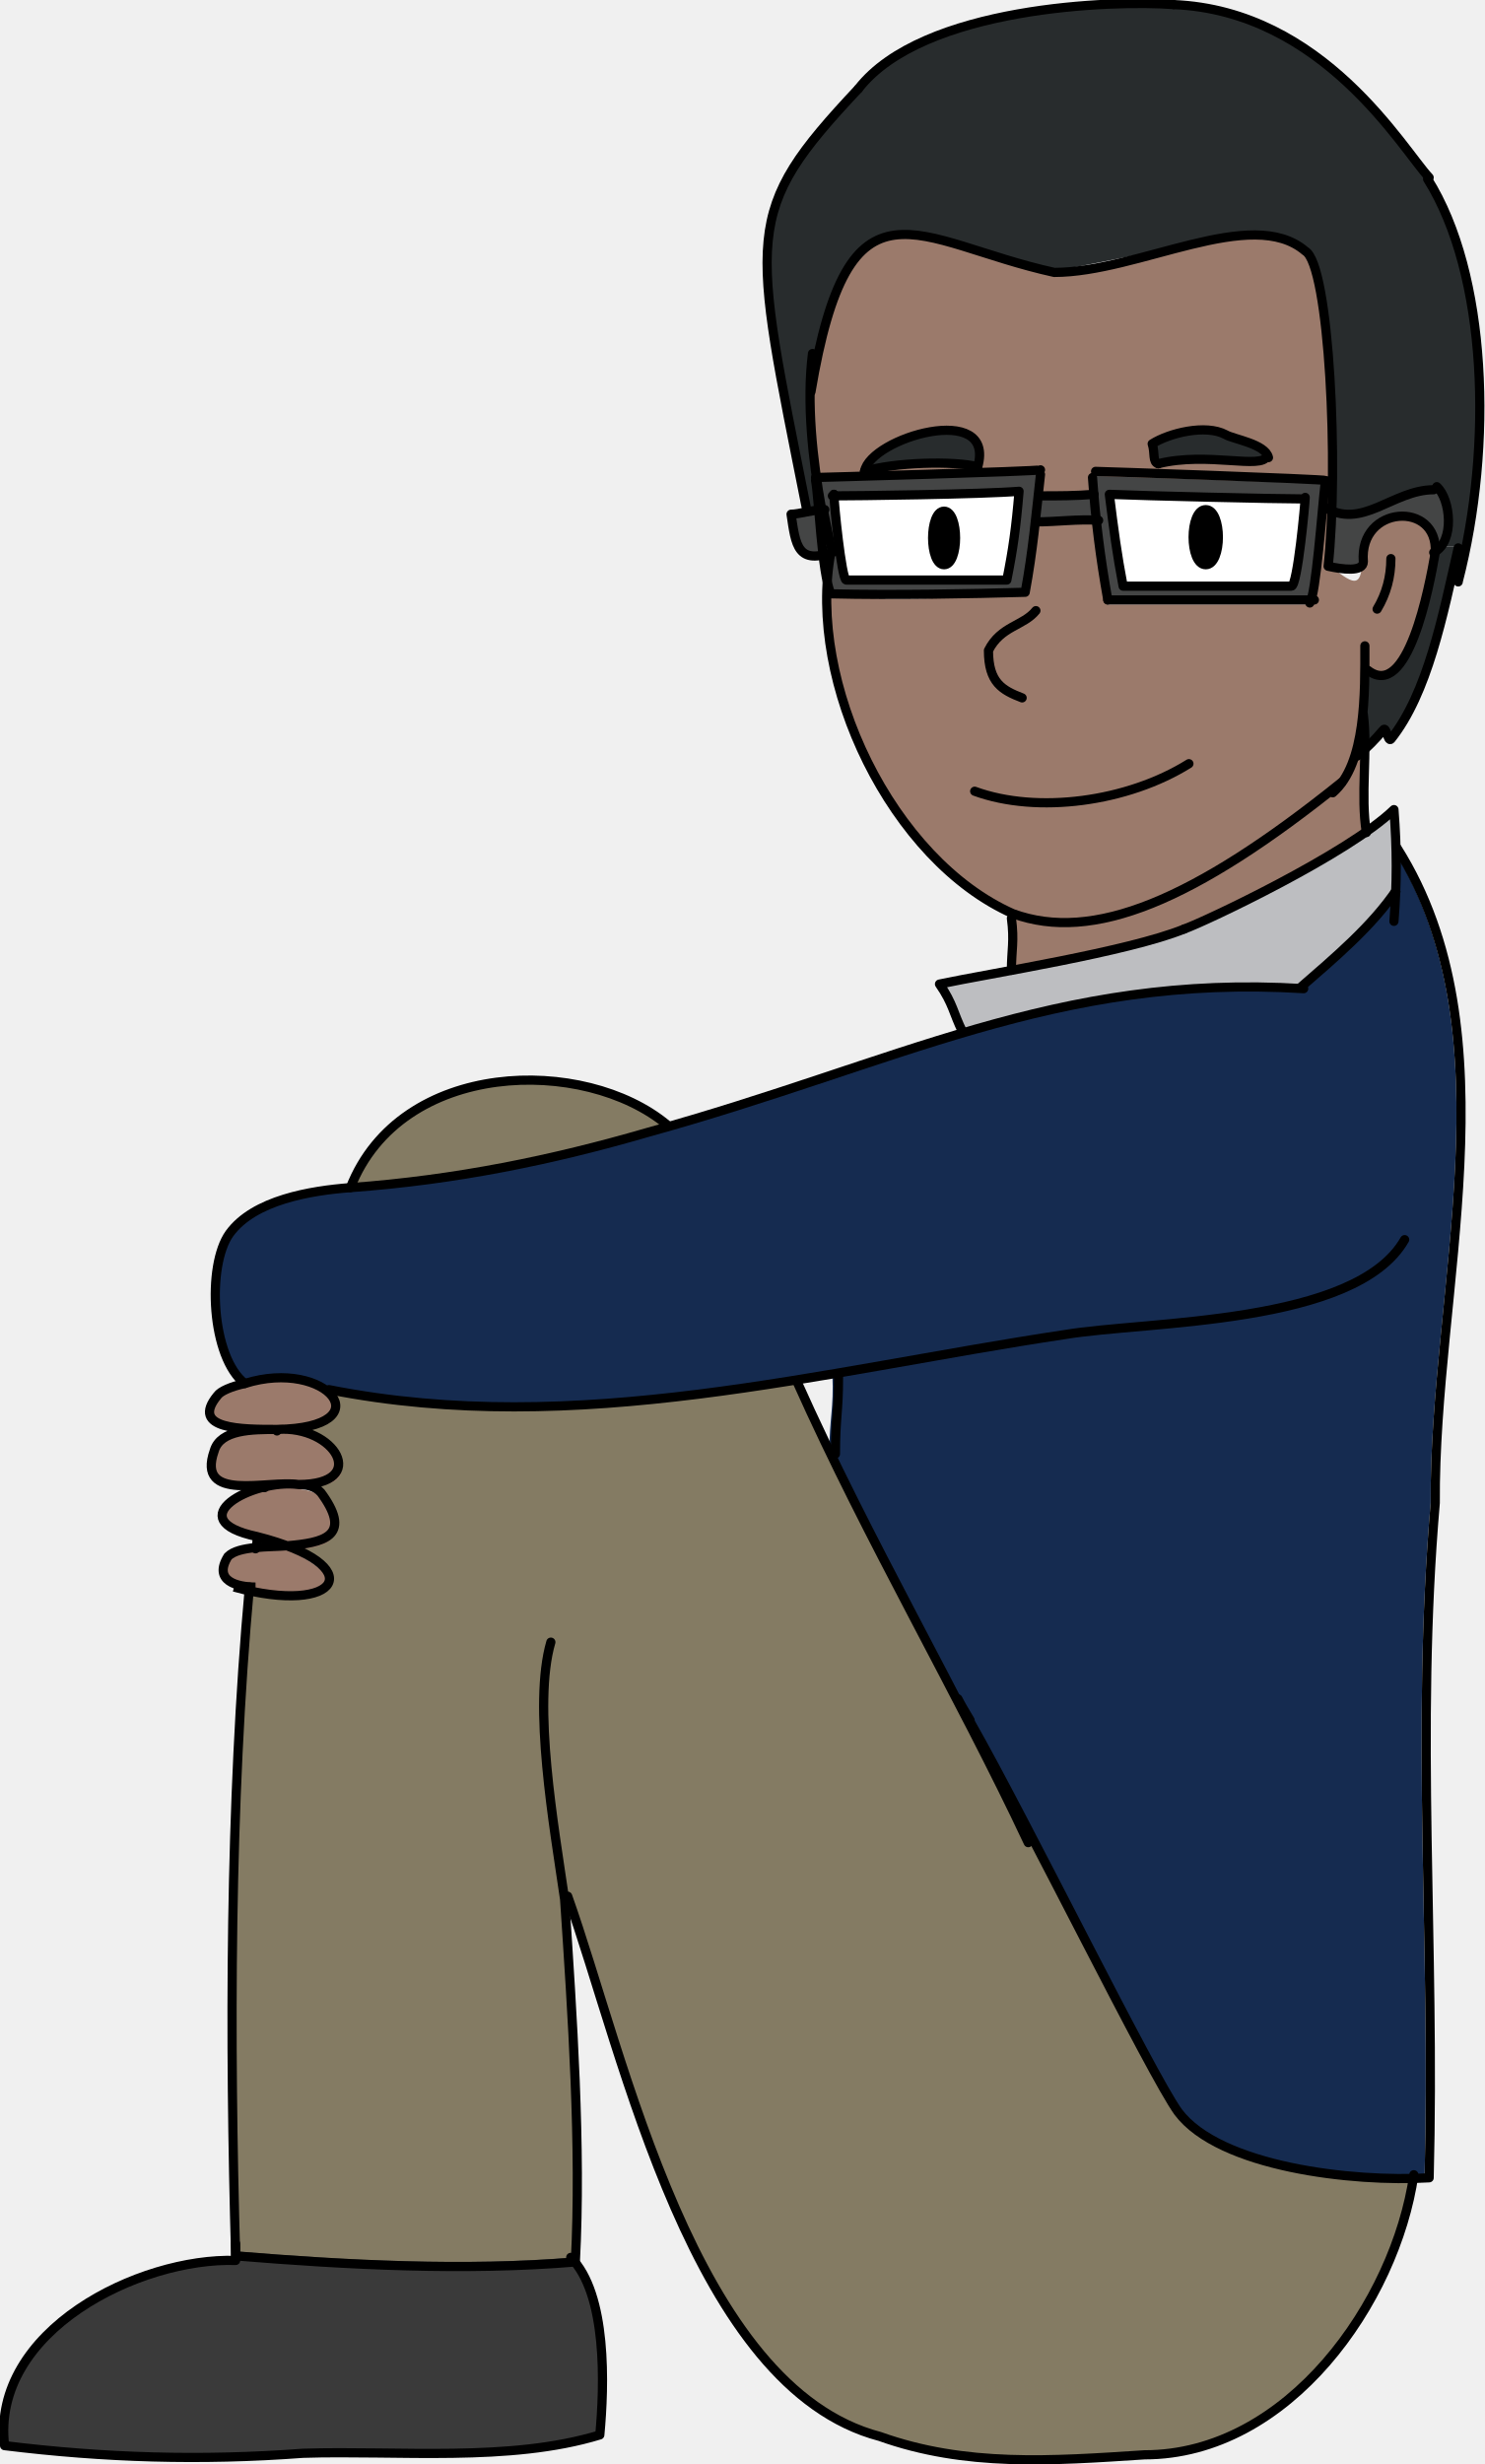
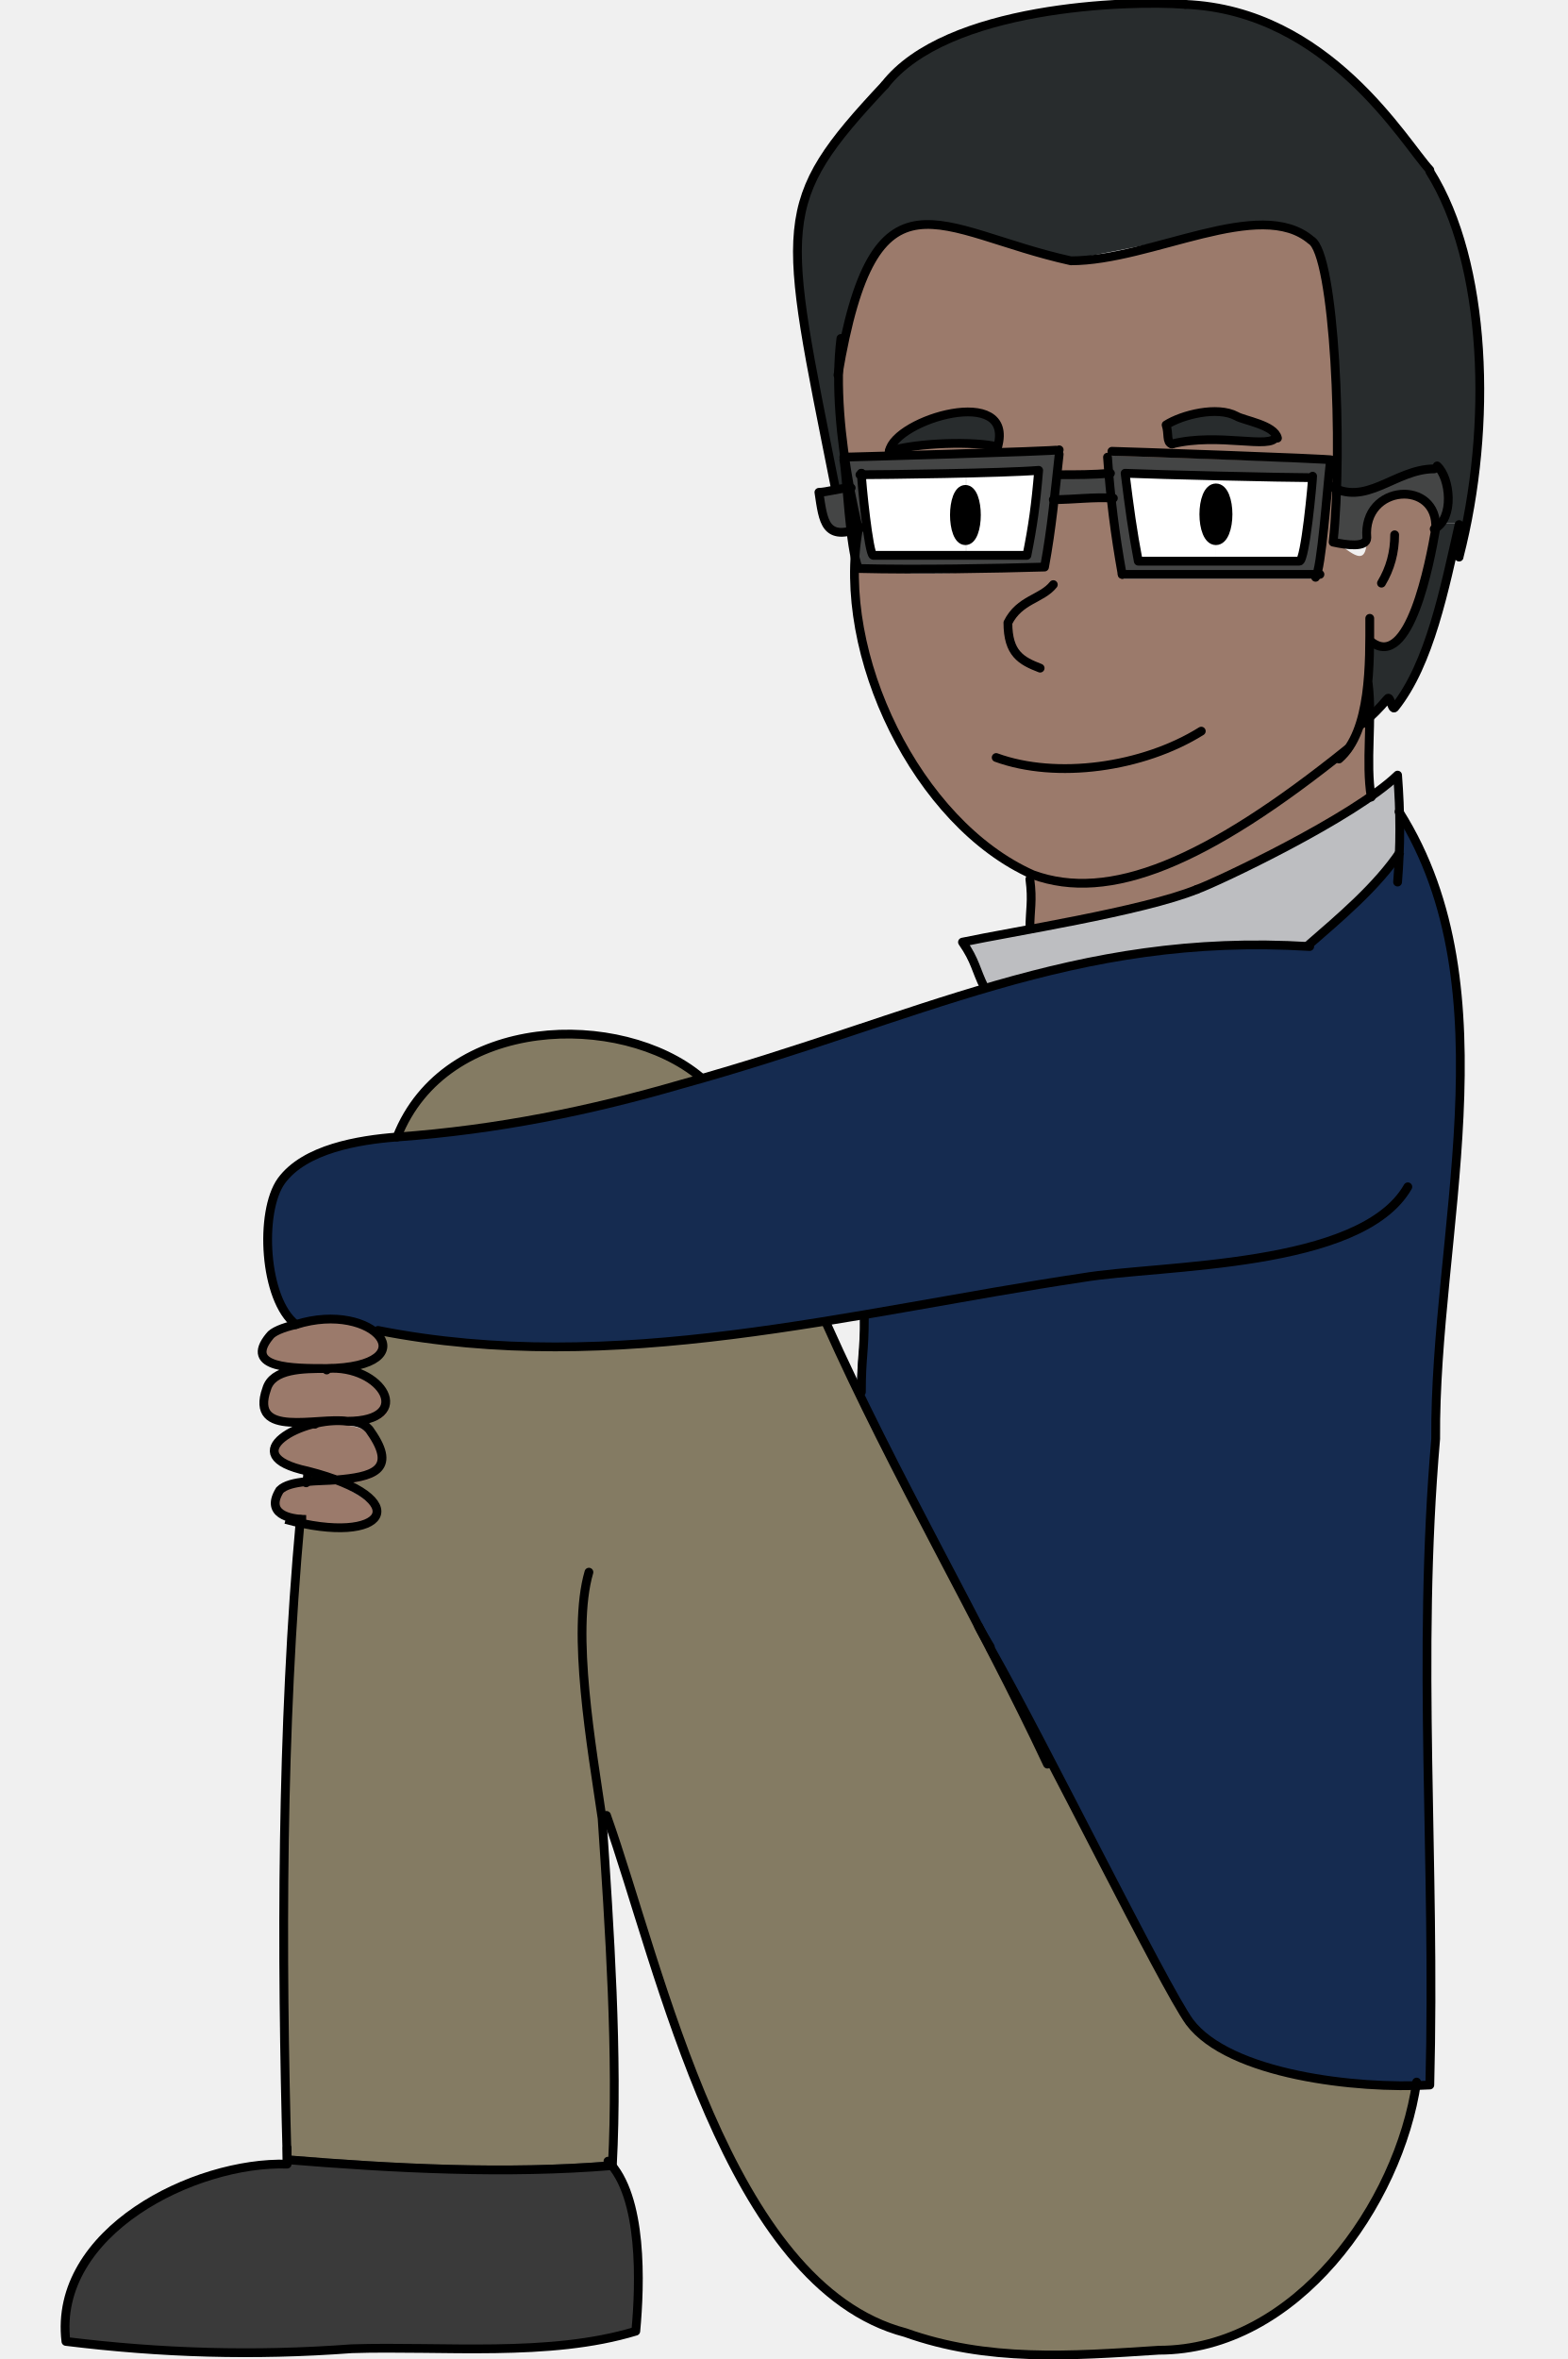
- <svg xmlns="http://www.w3.org/2000/svg" id="USA" width="97" height="161" viewBox="0 0 97 161">
+ <svg xmlns="http://www.w3.org/2000/svg" id="USA" width="107" height="161" viewBox="0 0 107 161">
  <defs>
    <style>.cls-1{fill:#3a3a3a;}.cls-1,.cls-2,.cls-3,.cls-4,.cls-5,.cls-6,.cls-7,.cls-8,.cls-9{stroke-width:0px;}.cls-2{fill:#152b50;}.cls-10{stroke-linecap:round;stroke-linejoin:round;}.cls-10,.cls-11{fill:none;stroke:#000;stroke-width:.6px;}.cls-3{fill:#847b63;}.cls-4{fill:#282c2d;}.cls-5{fill:#9b7a6b;}.cls-11{stroke-miterlimit:10;}.cls-6{fill:#000;}.cls-7{fill:#444545;}.cls-8{fill:#fff;}.cls-9{fill:#bdbec1;}</style>
  </defs>
-   <path class="cls-4" d="M53,25.6c0,2.4.4,5.2.8,7.7-.3,0-.6,0-1,.1-3-13.7-3.5-19.1-.7-22.8C57.7.9,68.4,0,76.7.3c9.9.4,15.1,9.5,16.7,11.3,4,6.3,4.4,17.5,2,26.3,0,.3,0-2.5,0-2.2h-1.2c.7-1,.5-3.2-.3-3.9-2.6.2-4.4,2.5-6.9,1.5.2-22.2-.6-18.7-18.1-15.6-9-2-13.4-7.1-15.9,7.8h0Z" />
-   <path class="cls-4" d="M94.2,35.7h1.2c-1,4.4-2,9.5-4.4,12.6-.2.3-.3-.8-.5-.6-.5.5-.8.9-1.2,1.3,0-1.8,0-3.4,0-5.2h0c2.6,2,4.1-5.5,4.4-7.7.2,0,.3-.2.4-.4Z" />
-   <path class="cls-2" d="M54.7,89.8c-11,1.8-22.2,3.3-33.3,1.1-.9-.9-3.6-.9-5.5-.5-2.2-1.7-2.5-7.7-1-9.8,1.6-2.2,5.3-2.8,7.9-3,6.9-.5,13.2-1.8,19.4-3.6,16.2-4.5,26.5-10.3,42.6-9.4,2.2-1.9,4.6-4,6.2-6.1,0-1.1,0-2.1,0-3.1h0c7.7,12.2,2.4,28.9,2.5,42.8-1.3,15,0,28.7-.4,44.1-5,.3-13.7-.7-16.4-4.3-5.2-9.8-16.7-30.4-22.5-43h0c0-2.4.3-2.9.2-5.2Z" />
-   <path class="cls-7" d="M93.6,31.9h.3c.9.7,1.2,3.4-.1,4.1.2-3.5-5-3.2-4.7.6,0,.7-1.4.5-2.3.3.1-1.2.2-2.4.2-3.6,2.4,1.1,4.1-1.4,6.6-1.4Z" />
-   <path class="cls-3" d="M15.4,147.3h0c-.4-14-.3-29.3.9-43.4,4.2,1,8-.3,2.6-2.9,2.2-.1,4.2-.6,2.3-3.3-.3-.4-.9-.6-1.6-.7,4.7,0,2.4-3.9-1.4-3.6h0c2.1.2,4.7-.6,3.4-2.6,10.2,2.1,20.5.8,30.6-.7,3.5,7.6,7.4,15.4,11.3,22.2,3.7,6.5,11.8,23,13.6,25.5,2.4,3.4,10.7,4.5,15.4,4.4-1.2,8.2-8.2,18.1-17.5,18.1-6.1.4-11.7.8-17.3-1.2-12.2-3.2-16.7-24.9-20.4-35.3h-.3c.5,7.6,1.1,16.3.7,23.8-7.2.6-14.9.2-22.2-.4Z" />
-   <path class="cls-9" d="M89.3,54.4c.8-.6,1.5-1.1,1.8-1.4.2,2,.2,3.6,0,5.6-1.6,2.1-4,4.2-6.2,6.1-7.4,0-15.3,0-22,2.9-.6-1.3-.6-1.9-1.5-3.3,9.7-1.5,18.3-3.3,27.9-9.9Z" />
-   <path class="cls-7" d="M71.6,34c0-.9-.2-1.9-.3-2.9l.3-.3,15,.5v.2c-.1,1.6-.6,7.2-1,7.7h-13.2c-.3-2-.6-3.5-.7-5.3ZM85.3,32.5q0,0,0,0c-1.8,0-10.4-.2-12.7-.3.3,2.4.4,3.9.9,6,3.1.1,7.7.2,11,0,.3,0,.8-5.1.8-5.8h0Z" />
-   <path class="cls-8" d="M85.3,32.5c-.7,7,.2,5.7-6.6,5.8v-1.4c1.1,0,1.1-3.6,0-3.6v-.9c2.9,0,5.8.1,6.6.1Z" />
-   <path class="cls-4" d="M82.8,29.9c-.3.8-3.9-.3-7.1.5-.4-.1-.2-.7-.4-1.3,1.1-.7,3.5-1.3,4.8-.6.5.3,2.6.6,2.8,1.5Z" />
-   <path class="cls-6" d="M78.8,33.3c1.1,0,1.1,3.6,0,3.6-1.1,0-1.1-3.6,0-3.6Z" />
-   <path class="cls-8" d="M78.8,32.4v.9c-1.1,0-1.1,3.6,0,3.6v1.4c-2,0-3.8,0-5.3-.1-.4-2.1-.6-3.6-.9-6,1.3,0,3.7.1,6.2.2Z" />
-   <path class="cls-7" d="M71.5,32.3c0,.6.1,1.2.2,1.7-1.3,0-2.7.1-4,.1,0-.6.1-1.1.2-1.7,1.2,0,2.5,0,3.6,0Z" />
-   <path class="cls-7" d="M54.5,32.3s0,0,0,0h0c0,.6.5,5.5.8,5.5,3.2,0,7.4,0,10.5,0,.4-2,.6-3.4.8-5.8-2.4.2-10.7.3-12.2.3,0,0,0,0,0,0ZM53.8,33.3h0c-.1-.7-.2-1.4-.3-2.1l14.5-.4c-.2,2.8-.5,5.1-1,7.9-3.4.1-8.6.2-12.7.1-.4-1.3.2-2.4,0-2.7h0c-.2-.8-.4-1.8-.6-2.8Z" />
-   <path class="cls-8" d="M66.7,32c-.2,2.3-.4,3.8-.8,5.8-1.2,0-2.7,0-4.2.1v-1c1,0,1-3.5,0-3.5v-1.2c2,0,4-.1,5.1-.2Z" />
-   <path class="cls-4" d="M60.9,28.2c1.8,0,3.8.1,3,2.3-1.6-.4-5.5-.3-7.4.3.4-1.1,2.5-2.6,4.4-2.6Z" />
-   <path class="cls-6" d="M61.7,33.4c1,0,1,3.5,0,3.5-1,0-1-3.5,0-3.5Z" />
-   <path class="cls-8" d="M61.7,36.9v1c-6.7-.3-6.6,2-7.1-5.5.8,0,4,0,7.1-.1v1.2c-1,0-1,3.5,0,3.5Z" />
-   <path class="cls-7" d="M53.5,33.3c0,.9.2,2,.3,2.9-2.2.5-1.6-1.1-2.1-2.6.4,0,1.3-.3,1.8-.3Z" />
-   <path class="cls-3" d="M43.6,73.5h0c-6.7,2.1-13.3,3.6-20.7,4.1,3.3-8.4,15.3-8.6,20.7-4.1Z" />
-   <path class="cls-1" d="M37.6,147.7c1.9,2.5,1.8,8.2,1.5,11.2-6,1.9-13.2,1.1-19.4,1.2-6.6.6-13,.3-19.5-.5-.9-7.5,8.8-12.3,15.1-12.1,0-.1,0-.2,0-.4,7.3.6,15,1,22.2.4Z" />
-   <path class="cls-5" d="M92.6,33.9c-1.8-.8-3.6.3-3.6,2.8s-1.4.5-2.3.3c.7-6.4,0-19.7-1.5-20.6-3.5-3-10.9,1.4-16.4,1.4-9-2-13.4-7.1-15.9,7.8h0c0,1.8.2,3.8.5,5.7l14.5-.4c0,.5,0,1.1-.1,1.6,1.2,0,2.5,0,3.6,0,0-.4,0-.7-.1-1.1l.3-.3,15,.5v.2c-.1,1.6-.6,7.2-1,7.7h-13.2c-.3-2-.6-3.5-.7-5.3-1.3,0-2.7.1-4,.1-.2,1.6-.4,2.9-.7,4.6-3.3-.1-9.3.7-12.8-.2-.8,8,5,18,12.1,21.1-.2,1.4,0,2.5-.1,3.8,8.4-1.3,14.6-3.5,23.2-9.1-.3-3.4-.1-7.1,0-10.6h0c.9.6,1.9.7,2.7-1.7.4-1.8,3.3-6.7.6-8.2ZM63.9,30.5c-1.6-.4-5.5-.3-7.4.3.4-2.2,8.6-4.6,7.4-.3ZM75.7,30.3c-.4-.1-.2-.7-.4-1.3,1.1-.7,3.5-1.3,4.8-.6.5.3,2.6.6,2.8,1.5-.3.8-3.9-.3-7.1.5Z" />
-   <path class="cls-5" d="M21.8,91.9c0-2.7-6-1.9-7.6-.6-1.6,2.1,1,2.1,3.4,2.2,1.8,0,4,0,4.2-1.6Z" />
-   <path class="cls-5" d="M21,94.1c-1.4-.8-6.3-1.2-7,.8-.9,2.5,1.2,2.4,3.3,2.3,0,0,0,0,0,.1-3.2.5-3.9,2.8-.5,3.3,0,.2,0,.4-.1.7-2.5-.1-2.7,2.7-.4,2.6,0,0,0,.2,0,.3,4.2,1,8-.3,2.6-2.9,2.2-.1,4.2-.6,2.3-3.3-.3-.4-.9-.6-1.6-.7,2.2-.2,4-.7,1.5-3Z" />
-   <path class="cls-10" d="M54.3,36.1c-1.6,8.5,4,20.1,11.9,23.6,5.2,1.9,11.8-.8,21.5-8.6" />
-   <path class="cls-10" d="M53.8,33.3c.2,1,.4,2,.6,2.8" />
-   <path class="cls-10" d="M53.1,23.1c-.4,3.2,0,6.9.6,10.2" />
-   <path class="cls-10" d="M56.5,30.8c1.9-.6,5.9-.7,7.4-.3" />
-   <path class="cls-10" d="M75.7,30.3c3.2-.8,6.8.4,7.1-.5" />
-   <path class="cls-10" d="M67.7,39.9c-.8,1-2.3,1-3.1,2.6,0,2.1.9,2.6,2.2,3.1" />
-   <path class="cls-10" d="M53,25.6c2.5-14.9,6.8-9.8,15.9-7.8,5.5,0,12.9-4.4,16.4-1.4,1.6.9,2.2,14.2,1.5,20.6.9.2,2.3.4,2.3-.3-.3-3.7,4.9-4,4.7-.6-.4,2.3-1.8,9.7-4.4,7.7" />
-   <path class="cls-10" d="M93.4,11.6c-1.7-1.8-6.9-10.9-16.7-11.3" />
-   <path class="cls-10" d="M52.7,33.2c-3.6-18.1-4.2-19.3,3.4-27.4" />
-   <path class="cls-10" d="M88.7,49.4c.7-.6,1.1-1,1.7-1.7.2-.3.3.8.5.6,2.4-3,3.4-8.1,4.4-12.5,0-.3,0,2.5,0,2.2,2.3-8.9,1.9-20.1-2-26.3" />
-   <path class="cls-10" d="M56.1,5.8C60.3.4,72.8,0,76.7.3" />
-   <path class="cls-10" d="M89.2,42.2c0,3,.1,7.7-2.1,9.6" />
-   <path class="cls-10" d="M56.5,30.8c.4-2.2,8.6-4.6,7.4-.3" />
-   <path class="cls-10" d="M75.7,30.3c-.4-.1-.2-.7-.4-1.3,1.1-.7,3.5-1.3,4.8-.6.5.3,2.6.6,2.8,1.5" />
-   <path class="cls-10" d="M63.7,51.7c4.1,1.5,10,.7,14-1.8" />
-   <path class="cls-10" d="M90.9,36.5c0,1.2-.3,2.3-.9,3.3" />
-   <path class="cls-10" d="M61.7,33.4c1,0,1,3.5,0,3.5-1,0-1-3.5,0-3.5Z" />
-   <path class="cls-10" d="M78.8,33.3c1.1,0,1.1,3.6,0,3.6-1.1,0-1.1-3.6,0-3.6Z" />
-   <path class="cls-10" d="M54.5,32.3c0,.6.5,5.5.8,5.6,3.2,0,7.4,0,10.5,0,.4-2,.6-3.4.8-5.8-2.4.2-10.7.3-12.2.3" />
-   <path class="cls-10" d="M54.5,32.3s0,0,0,0" />
-   <path class="cls-10" d="M53.3,31.4c.2.9.4,6.1,1,7.4,4,.1,9.3,0,12.7-.1.5-2.7.7-5,1-7.7" />
-   <path class="cls-10" d="M85.3,32.5c0,.3-.5,5.8-.9,5.8-3.3,0-7.8,0-11,0-.4-2.1-.6-3.6-.9-6,2.3.1,10.9.3,12.7.3" />
-   <path class="cls-10" d="M72.4,39.2c-.5-2.8-.8-5.2-1-8" />
-   <path class="cls-10" d="M86.6,31.6s0,0,0,0c-.2,1.7-.6,7.3-1,7.8" />
-   <path class="cls-10" d="M86.5,33.1c2.5,1.6,4.5-1.1,7.2-1.1" />
-   <path class="cls-10" d="M53.9,33.3s0,0-.1,0c-.6,0-1.6.3-2.1.3.3,2,.4,3.4,2.9,2.4" />
-   <path class="cls-10" d="M68,32.4c1.2,0,2.3,0,3.5-.1" />
-   <path class="cls-10" d="M67.7,34.1c1.4,0,2.8-.2,4.1-.1" />
-   <path class="cls-10" d="M53.3,31.2c.2,0,14.5-.4,14.7-.5" />
-   <path class="cls-10" d="M71.6,30.8c.3,0,14.9.5,15.1.6" />
-   <path class="cls-10" d="M72.4,39.2c.3,0,13.3,0,13.5,0" />
-   <path class="cls-10" d="M93.9,31.8c.9.8,1.2,3.6-.2,4.3" />
-   <path class="cls-10" d="M77.4,60.7c-3.7,1.5-12.7,2.9-16,3.6.9,1.3.9,1.9,1.5,3.1" />
-   <path class="cls-10" d="M16,90.4c-2.2-1.7-2.5-7.7-1-9.8,1.6-2.2,5.3-2.8,7.9-3,6.9-.5,13.2-1.8,19.4-3.6,16.3-4.5,26.7-10.4,42.9-9.4" />
-   <path class="cls-10" d="M91.8,81c-3.2,5.6-16.8,5.3-22.2,6.2-16,2.4-31.9,6.8-48.1,3.6" />
-   <path class="cls-10" d="M77.4,60.7c1.4-.5,10.7-4.9,13.7-7.8.2,2.6.2,4.8,0,7.3" />
-   <path class="cls-10" d="M54.8,90c0,2.3-.2,2.6-.2,5" />
-   <path class="cls-10" d="M63.4,112.4c-.3-.5-.6-1-.8-1.4" />
-   <path class="cls-10" d="M91.3,55.4c7.7,12.2,2.4,28.9,2.5,42.8-1.3,15,0,28.7-.4,44.1-5,.3-13.7-.7-16.4-4.3-1.8-2.5-9.9-19-13.6-25.5" />
-   <path class="cls-10" d="M52.1,90.3c4.6,10.3,10.6,20.5,15.1,30.1" />
-   <path class="cls-10" d="M16.3,103.7c-1.3,14.2-1.3,29.6-.9,43.7,7.3.6,15,1,22.2.4.4-7.5-.2-16.2-.7-23.7-.7-4.8-2.1-12.7-.9-16.8" />
-   <path class="cls-10" d="M16.8,100.5c0,.2,0,.4-.1.7" />
-   <path class="cls-10" d="M17.3,97.1s0,0,0,.1" />
-   <path class="cls-10" d="M18.1,93.5h0" />
-   <path class="cls-10" d="M92.4,142.1c-1.2,8.3-8.2,18.3-17.6,18.3-6.1.4-11.7.8-17.3-1.2-12.2-3.2-16.7-24.9-20.4-35.3" />
-   <path class="cls-10" d="M22.9,77.6c3.3-8.4,15.3-8.6,20.7-4.1" />
-   <path class="cls-10" d="M89.1,46.7c.3,2.4-.2,5.3.2,7.7" />
-   <path class="cls-10" d="M15.4,146.6c0,.4,0,.8,0,1.1-6.3-.2-16,4.6-15.1,12.1,6.5.8,12.8,1,19.5.5,6.2-.2,13.5.6,19.4-1.2.3-3.2.5-9.2-1.9-11.6" />
-   <path class="cls-10" d="M66.1,60c.2,1.5,0,2.1,0,3.4" />
-   <path class="cls-11" d="M15.3,103.7c6.9,1.9,9-1.4,1.5-3.3-5.2-1.1-.3-3.8,2.7-3.4,4.7,0,2.4-3.9-1.4-3.6-2.3,0-5.7,0-3.9-2.2.2-.3.9-.6,1.8-.8,5.4-1.7,9.1,2.9,2.1,3-1.6,0-3.7,0-4.1,1.4-1.2,3.4,3.5,1.9,5.5,2.2.7,0,1.3.2,1.6.7,1.9,2.7,0,3.1-2.3,3.3-1.2.1-3.2,0-3.9.7-1,1.6.6,2,1.8,2" />
-   <path class="cls-11" d="M84.9,64.6c2.3-2,4.8-4.1,6.4-6.5" />
+   <path class="cls-4" d="M57.2,25.6c0,2.4.4,5.2.8,7.7-.3,0-.6,0-1,.1-3-13.7-3.5-19.1-.7-22.8C61.9.9,72.7,0,80.9.3c9.9.4,15.1,9.5,16.7,11.3,4,6.3,4.4,17.5,2,26.3,0,.3,0-2.5,0-2.2h-1.2c.7-1,.5-3.2-.3-3.9-2.6.2-4.4,2.5-6.9,1.5.2-22.2-.6-18.7-18.1-15.6-9-2-13.4-7.1-15.9,7.8h0Z" />
+   <path class="cls-4" d="M98.4,35.7h1.2c-1,4.4-2,9.5-4.4,12.6-.2.3-.3-.8-.5-.6-.5.5-.8.9-1.2,1.3,0-1.8,0-3.4,0-5.2h0c2.6,2,4.1-5.5,4.4-7.7.2,0,.3-.2.4-.4Z" />
+   <path class="cls-2" d="M59,89.8c-11,1.8-22.2,3.3-33.3,1.1-.9-.9-3.6-.9-5.5-.5-2.2-1.7-2.5-7.7-1-9.8,1.6-2.2,5.3-2.8,7.9-3,6.9-.5,13.2-1.8,19.4-3.6,16.2-4.5,26.5-10.3,42.6-9.4,2.2-1.9,4.6-4,6.2-6.1,0-1.1,0-2.1,0-3.1h0c7.7,12.2,2.4,28.9,2.5,42.8-1.3,15,0,28.7-.4,44.1-5,.3-13.7-.7-16.4-4.3-5.2-9.8-16.7-30.4-22.5-43h0c0-2.4.3-2.9.2-5.2Z" />
+   <path class="cls-7" d="M97.8,31.9h.3c.9.7,1.2,3.4-.1,4.1.2-3.5-5-3.2-4.7.6,0,.7-1.4.5-2.3.3.1-1.2.2-2.4.2-3.6,2.4,1.1,4.1-1.4,6.6-1.4Z" />
+   <path class="cls-3" d="M19.6,147.3h0c-.4-14-.3-29.3.9-43.4,4.2,1,8-.3,2.6-2.9,2.2-.1,4.2-.6,2.3-3.3-.3-.4-.9-.6-1.6-.7,4.7,0,2.4-3.9-1.4-3.6h0c2.1.2,4.7-.6,3.4-2.6,10.2,2.1,20.5.8,30.6-.7,3.5,7.6,7.4,15.4,11.3,22.2,3.7,6.5,11.8,23,13.6,25.5,2.4,3.4,10.7,4.5,15.4,4.4-1.2,8.2-8.2,18.1-17.5,18.1-6.1.4-11.7.8-17.3-1.2-12.2-3.2-16.7-24.9-20.4-35.3h-.3c.5,7.6,1.1,16.3.7,23.8-7.2.6-14.9.2-22.2-.4Z" />
+   <path class="cls-9" d="M93.6,54.4c.8-.6,1.5-1.1,1.8-1.4.2,2,.2,3.6,0,5.6-1.6,2.1-4,4.2-6.2,6.1-7.4,0-15.3,0-22,2.9-.6-1.3-.6-1.9-1.5-3.3,9.7-1.5,18.3-3.3,27.9-9.9Z" />
+   <path class="cls-7" d="M75.9,34c0-.9-.2-1.9-.3-2.9l.3-.3,15,.5v.2c-.1,1.6-.6,7.2-1,7.7h-13.2c-.3-2-.6-3.5-.7-5.3ZM89.6,32.5q0,0,0,0c-1.8,0-10.4-.2-12.7-.3.3,2.4.4,3.9.9,6,3.1.1,7.7.2,11,0,.3,0,.8-5.1.8-5.8h0Z" />
+   <path class="cls-8" d="M89.6,32.5c-.7,7,.2,5.7-6.6,5.8v-1.4c1.1,0,1.1-3.6,0-3.6v-.9c2.9,0,5.8.1,6.6.1Z" />
+   <path class="cls-4" d="M87.1,29.9c-.3.8-3.9-.3-7.1.5-.4-.1-.2-.7-.4-1.3,1.1-.7,3.5-1.3,4.8-.6.5.3,2.6.6,2.8,1.5Z" />
+   <path class="cls-6" d="M83,33.3c1.1,0,1.1,3.6,0,3.6-1.1,0-1.1-3.6,0-3.6Z" />
+   <path class="cls-8" d="M83,32.4v.9c-1.1,0-1.1,3.6,0,3.6v1.4c-2,0-3.8,0-5.3-.1-.4-2.1-.6-3.6-.9-6,1.3,0,3.7.1,6.2.2Z" />
+   <path class="cls-7" d="M75.7,32.3c0,.6.1,1.2.2,1.7-1.3,0-2.7.1-4,.1,0-.6.1-1.1.2-1.7,1.2,0,2.5,0,3.6,0Z" />
+   <path class="cls-7" d="M58.8,32.3s0,0,0,0h0c0,.6.5,5.5.8,5.5,3.2,0,7.4,0,10.5,0,.4-2,.6-3.4.8-5.8-2.4.2-10.7.3-12.2.3,0,0,0,0,0,0ZM58,33.3h0c-.1-.7-.2-1.4-.3-2.1l14.5-.4c-.2,2.8-.5,5.1-1,7.9-3.4.1-8.6.2-12.7.1-.4-1.3.2-2.4,0-2.7h0c-.2-.8-.4-1.8-.6-2.8Z" />
+   <path class="cls-8" d="M71,32c-.2,2.3-.4,3.8-.8,5.8-1.2,0-2.7,0-4.2.1v-1c1,0,1-3.5,0-3.5v-1.2c2,0,4-.1,5.1-.2Z" />
+   <path class="cls-4" d="M65.1,28.2c1.8,0,3.8.1,3,2.3-1.6-.4-5.5-.3-7.4.3.4-1.1,2.5-2.6,4.4-2.6Z" />
+   <path class="cls-6" d="M65.9,33.4c1,0,1,3.5,0,3.5-1,0-1-3.5,0-3.5Z" />
+   <path class="cls-8" d="M65.9,36.9v1c-6.7-.3-6.6,2-7.1-5.5.8,0,4,0,7.1-.1v1.2c-1,0-1,3.5,0,3.5Z" />
+   <path class="cls-7" d="M57.7,33.3c0,.9.2,2,.3,2.9-2.2.5-1.6-1.1-2.1-2.6.4,0,1.3-.3,1.8-.3Z" />
+   <path class="cls-3" d="M47.8,73.5h0c-6.7,2.1-13.3,3.6-20.7,4.1,3.3-8.4,15.3-8.6,20.7-4.1Z" />
+   <path class="cls-1" d="M41.8,147.7c1.9,2.5,1.8,8.2,1.5,11.2-6,1.9-13.2,1.1-19.4,1.2-6.6.6-13,.3-19.5-.5-.9-7.5,8.8-12.3,15.1-12.1,0-.1,0-.2,0-.4,7.3.6,15,1,22.2.4Z" />
+   <path class="cls-5" d="M96.9,33.9c-1.8-.8-3.6.3-3.6,2.8s-1.4.5-2.3.3c.7-6.4,0-19.7-1.5-20.6-3.5-3-10.9,1.4-16.4,1.4-9-2-13.4-7.1-15.9,7.8h0c0,1.8.2,3.8.5,5.7l14.5-.4c0,.5,0,1.1-.1,1.6,1.2,0,2.5,0,3.6,0,0-.4,0-.7-.1-1.1l.3-.3,15,.5v.2c-.1,1.6-.6,7.2-1,7.7h-13.2c-.3-2-.6-3.5-.7-5.3-1.3,0-2.7.1-4,.1-.2,1.6-.4,2.9-.7,4.6-3.3-.1-9.3.7-12.8-.2-.8,8,5,18,12.1,21.1-.2,1.4,0,2.5-.1,3.8,8.4-1.3,14.6-3.5,23.2-9.1-.3-3.4-.1-7.1,0-10.6h0c.9.6,1.9.7,2.7-1.7.4-1.8,3.3-6.7.6-8.2ZM68.2,30.5c-1.6-.4-5.5-.3-7.4.3.4-2.2,8.6-4.6,7.4-.3ZM80,30.3c-.4-.1-.2-.7-.4-1.3,1.1-.7,3.5-1.3,4.8-.6.5.3,2.6.6,2.8,1.5-.3.8-3.9-.3-7.1.5Z" />
+   <path class="cls-5" d="M26.1,91.9c0-2.7-6-1.9-7.6-.6-1.6,2.1,1,2.1,3.4,2.2,1.8,0,4,0,4.2-1.6Z" />
+   <path class="cls-5" d="M25.2,94.1c-1.4-.8-6.3-1.2-7,.8-.9,2.5,1.2,2.4,3.3,2.3,0,0,0,0,0,.1-3.2.5-3.9,2.8-.5,3.3,0,.2,0,.4-.1.7-2.5-.1-2.7,2.7-.4,2.6,0,0,0,.2,0,.3,4.2,1,8-.3,2.6-2.9,2.2-.1,4.2-.6,2.3-3.3-.3-.4-.9-.6-1.6-.7,2.2-.2,4-.7,1.5-3Z" />
+   <path class="cls-10" d="M58.6,36.1c-1.6,8.5,4,20.1,11.9,23.6,5.2,1.9,11.8-.8,21.5-8.6" />
+   <path class="cls-10" d="M58,33.3c.2,1,.4,2,.6,2.8" />
+   <path class="cls-10" d="M57.4,23.1c-.4,3.2,0,6.9.6,10.2" />
+   <path class="cls-10" d="M60.7,30.8c1.9-.6,5.9-.7,7.4-.3" />
+   <path class="cls-10" d="M80,30.3c3.2-.8,6.8.4,7.1-.5" />
+   <path class="cls-10" d="M71.9,39.9c-.8,1-2.3,1-3.1,2.6,0,2.1.9,2.6,2.2,3.1" />
+   <path class="cls-10" d="M57.2,25.6c2.5-14.9,6.8-9.8,15.9-7.8,5.5,0,12.9-4.4,16.4-1.4,1.6.9,2.2,14.2,1.5,20.6.9.2,2.3.4,2.3-.3-.3-3.7,4.9-4,4.7-.6-.4,2.3-1.8,9.7-4.4,7.7" />
+   <path class="cls-10" d="M97.6,11.6c-1.7-1.8-6.9-10.9-16.7-11.3" />
+   <path class="cls-10" d="M57,33.2c-3.6-18.1-4.2-19.3,3.4-27.4" />
+   <path class="cls-10" d="M93,49.4c.7-.6,1.1-1,1.7-1.7.2-.3.3.8.5.6,2.4-3,3.4-8.1,4.4-12.5,0-.3,0,2.5,0,2.2,2.3-8.9,1.9-20.1-2-26.3" />
+   <path class="cls-10" d="M60.4,5.8C64.6.4,77,0,80.9.3" />
+   <path class="cls-10" d="M93.5,42.2c0,3,.1,7.7-2.1,9.6" />
+   <path class="cls-10" d="M60.7,30.8c.4-2.2,8.6-4.6,7.4-.3" />
+   <path class="cls-10" d="M80,30.3c-.4-.1-.2-.7-.4-1.3,1.1-.7,3.5-1.3,4.8-.6.5.3,2.6.6,2.8,1.5" />
+   <path class="cls-10" d="M68,51.7c4.1,1.5,10,.7,14-1.8" />
+   <path class="cls-10" d="M95.2,36.5c0,1.2-.3,2.3-.9,3.3" />
+   <path class="cls-10" d="M65.9,33.4c1,0,1,3.5,0,3.5-1,0-1-3.5,0-3.5Z" />
+   <path class="cls-10" d="M83,33.3c1.1,0,1.1,3.6,0,3.6-1.1,0-1.1-3.6,0-3.6Z" />
+   <path class="cls-10" d="M58.8,32.3c0,.6.5,5.5.8,5.6,3.2,0,7.4,0,10.5,0,.4-2,.6-3.4.8-5.8-2.4.2-10.7.3-12.2.3" />
+   <path class="cls-10" d="M58.8,32.3s0,0,0,0" />
+   <path class="cls-10" d="M57.6,31.4c.2.9.4,6.1,1,7.4,4,.1,9.3,0,12.7-.1.5-2.7.7-5,1-7.7" />
+   <path class="cls-10" d="M89.6,32.5c0,.3-.5,5.8-.9,5.8-3.3,0-7.8,0-11,0-.4-2.1-.6-3.6-.9-6,2.3.1,10.9.3,12.7.3" />
+   <path class="cls-10" d="M76.6,39.2c-.5-2.8-.8-5.2-1-8" />
+   <path class="cls-10" d="M90.8,31.6s0,0,0,0c-.2,1.7-.6,7.3-1,7.8" />
+   <path class="cls-10" d="M90.7,33.1c2.5,1.6,4.5-1.1,7.2-1.1" />
+   <path class="cls-10" d="M58.1,33.3s0,0-.1,0c-.6,0-1.6.3-2.1.3.3,2,.4,3.4,2.9,2.4" />
+   <path class="cls-10" d="M72.3,32.4c1.2,0,2.3,0,3.5-.1" />
+   <path class="cls-10" d="M71.9,34.1c1.4,0,2.8-.2,4.1-.1" />
+   <path class="cls-10" d="M57.6,31.2c.2,0,14.5-.4,14.7-.5" />
+   <path class="cls-10" d="M75.9,30.8c.3,0,14.9.5,15.1.6" />
+   <path class="cls-10" d="M76.6,39.2c.3,0,13.3,0,13.5,0" />
+   <path class="cls-10" d="M98.1,31.8c.9.8,1.2,3.6-.2,4.3" />
+   <path class="cls-10" d="M81.7,60.7c-3.7,1.5-12.7,2.9-16,3.6.9,1.3.9,1.9,1.5,3.1" />
+   <path class="cls-10" d="M20.2,90.4c-2.2-1.7-2.5-7.7-1-9.8,1.6-2.2,5.3-2.8,7.9-3,6.9-.5,13.2-1.8,19.4-3.6,16.3-4.5,26.7-10.4,42.9-9.4" />
+   <path class="cls-10" d="M96.1,81c-3.2,5.6-16.8,5.3-22.2,6.2-16,2.4-31.9,6.8-48.1,3.6" />
+   <path class="cls-10" d="M81.7,60.7c1.4-.5,10.7-4.9,13.7-7.8.2,2.6.2,4.8,0,7.3" />
+   <path class="cls-10" d="M59,90c0,2.3-.2,2.6-.2,5" />
+   <path class="cls-10" d="M67.6,112.4c-.3-.5-.6-1-.8-1.4" />
+   <path class="cls-10" d="M95.5,55.4c7.7,12.2,2.4,28.9,2.5,42.8-1.3,15,0,28.7-.4,44.1-5,.3-13.7-.7-16.4-4.3-1.8-2.5-9.9-19-13.6-25.5" />
+   <path class="cls-10" d="M56.4,90.3c4.6,10.3,10.6,20.5,15.1,30.1" />
+   <path class="cls-10" d="M20.5,103.7c-1.3,14.2-1.3,29.6-.9,43.7,7.3.6,15,1,22.2.4.4-7.5-.2-16.2-.7-23.7-.7-4.8-2.1-12.7-.9-16.8" />
+   <path class="cls-10" d="M21,100.5c0,.2,0,.4-.1.7" />
+   <path class="cls-10" d="M21.5,97.1s0,0,0,.1" />
+   <path class="cls-10" d="M22.3,93.5h0" />
+   <path class="cls-10" d="M96.7,142.1c-1.2,8.3-8.2,18.3-17.6,18.3-6.1.4-11.7.8-17.3-1.2-12.2-3.2-16.7-24.9-20.4-35.3" />
+   <path class="cls-10" d="M27.1,77.6c3.3-8.4,15.3-8.6,20.7-4.1" />
+   <path class="cls-10" d="M93.4,46.7c.3,2.4-.2,5.3.2,7.7" />
+   <path class="cls-10" d="M19.6,146.6c0,.4,0,.8,0,1.1-6.3-.2-16,4.6-15.1,12.1,6.5.8,12.8,1,19.5.5,6.2-.2,13.5.6,19.4-1.2.3-3.2.5-9.2-1.9-11.6" />
+   <path class="cls-10" d="M70.3,60c.2,1.5,0,2.1,0,3.4" />
+   <path class="cls-11" d="M19.5,103.7c6.9,1.9,9-1.4,1.5-3.3-5.2-1.1-.3-3.8,2.7-3.4,4.7,0,2.4-3.9-1.4-3.6-2.3,0-5.7,0-3.9-2.2.2-.3.9-.6,1.8-.8,5.4-1.7,9.1,2.9,2.1,3-1.6,0-3.7,0-4.1,1.4-1.2,3.4,3.5,1.9,5.5,2.2.7,0,1.3.2,1.6.7,1.9,2.7,0,3.1-2.3,3.3-1.2.1-3.2,0-3.9.7-1,1.6.6,2,1.8,2" />
+   <path class="cls-11" d="M89.2,64.6c2.3-2,4.8-4.1,6.4-6.5" />
</svg>
